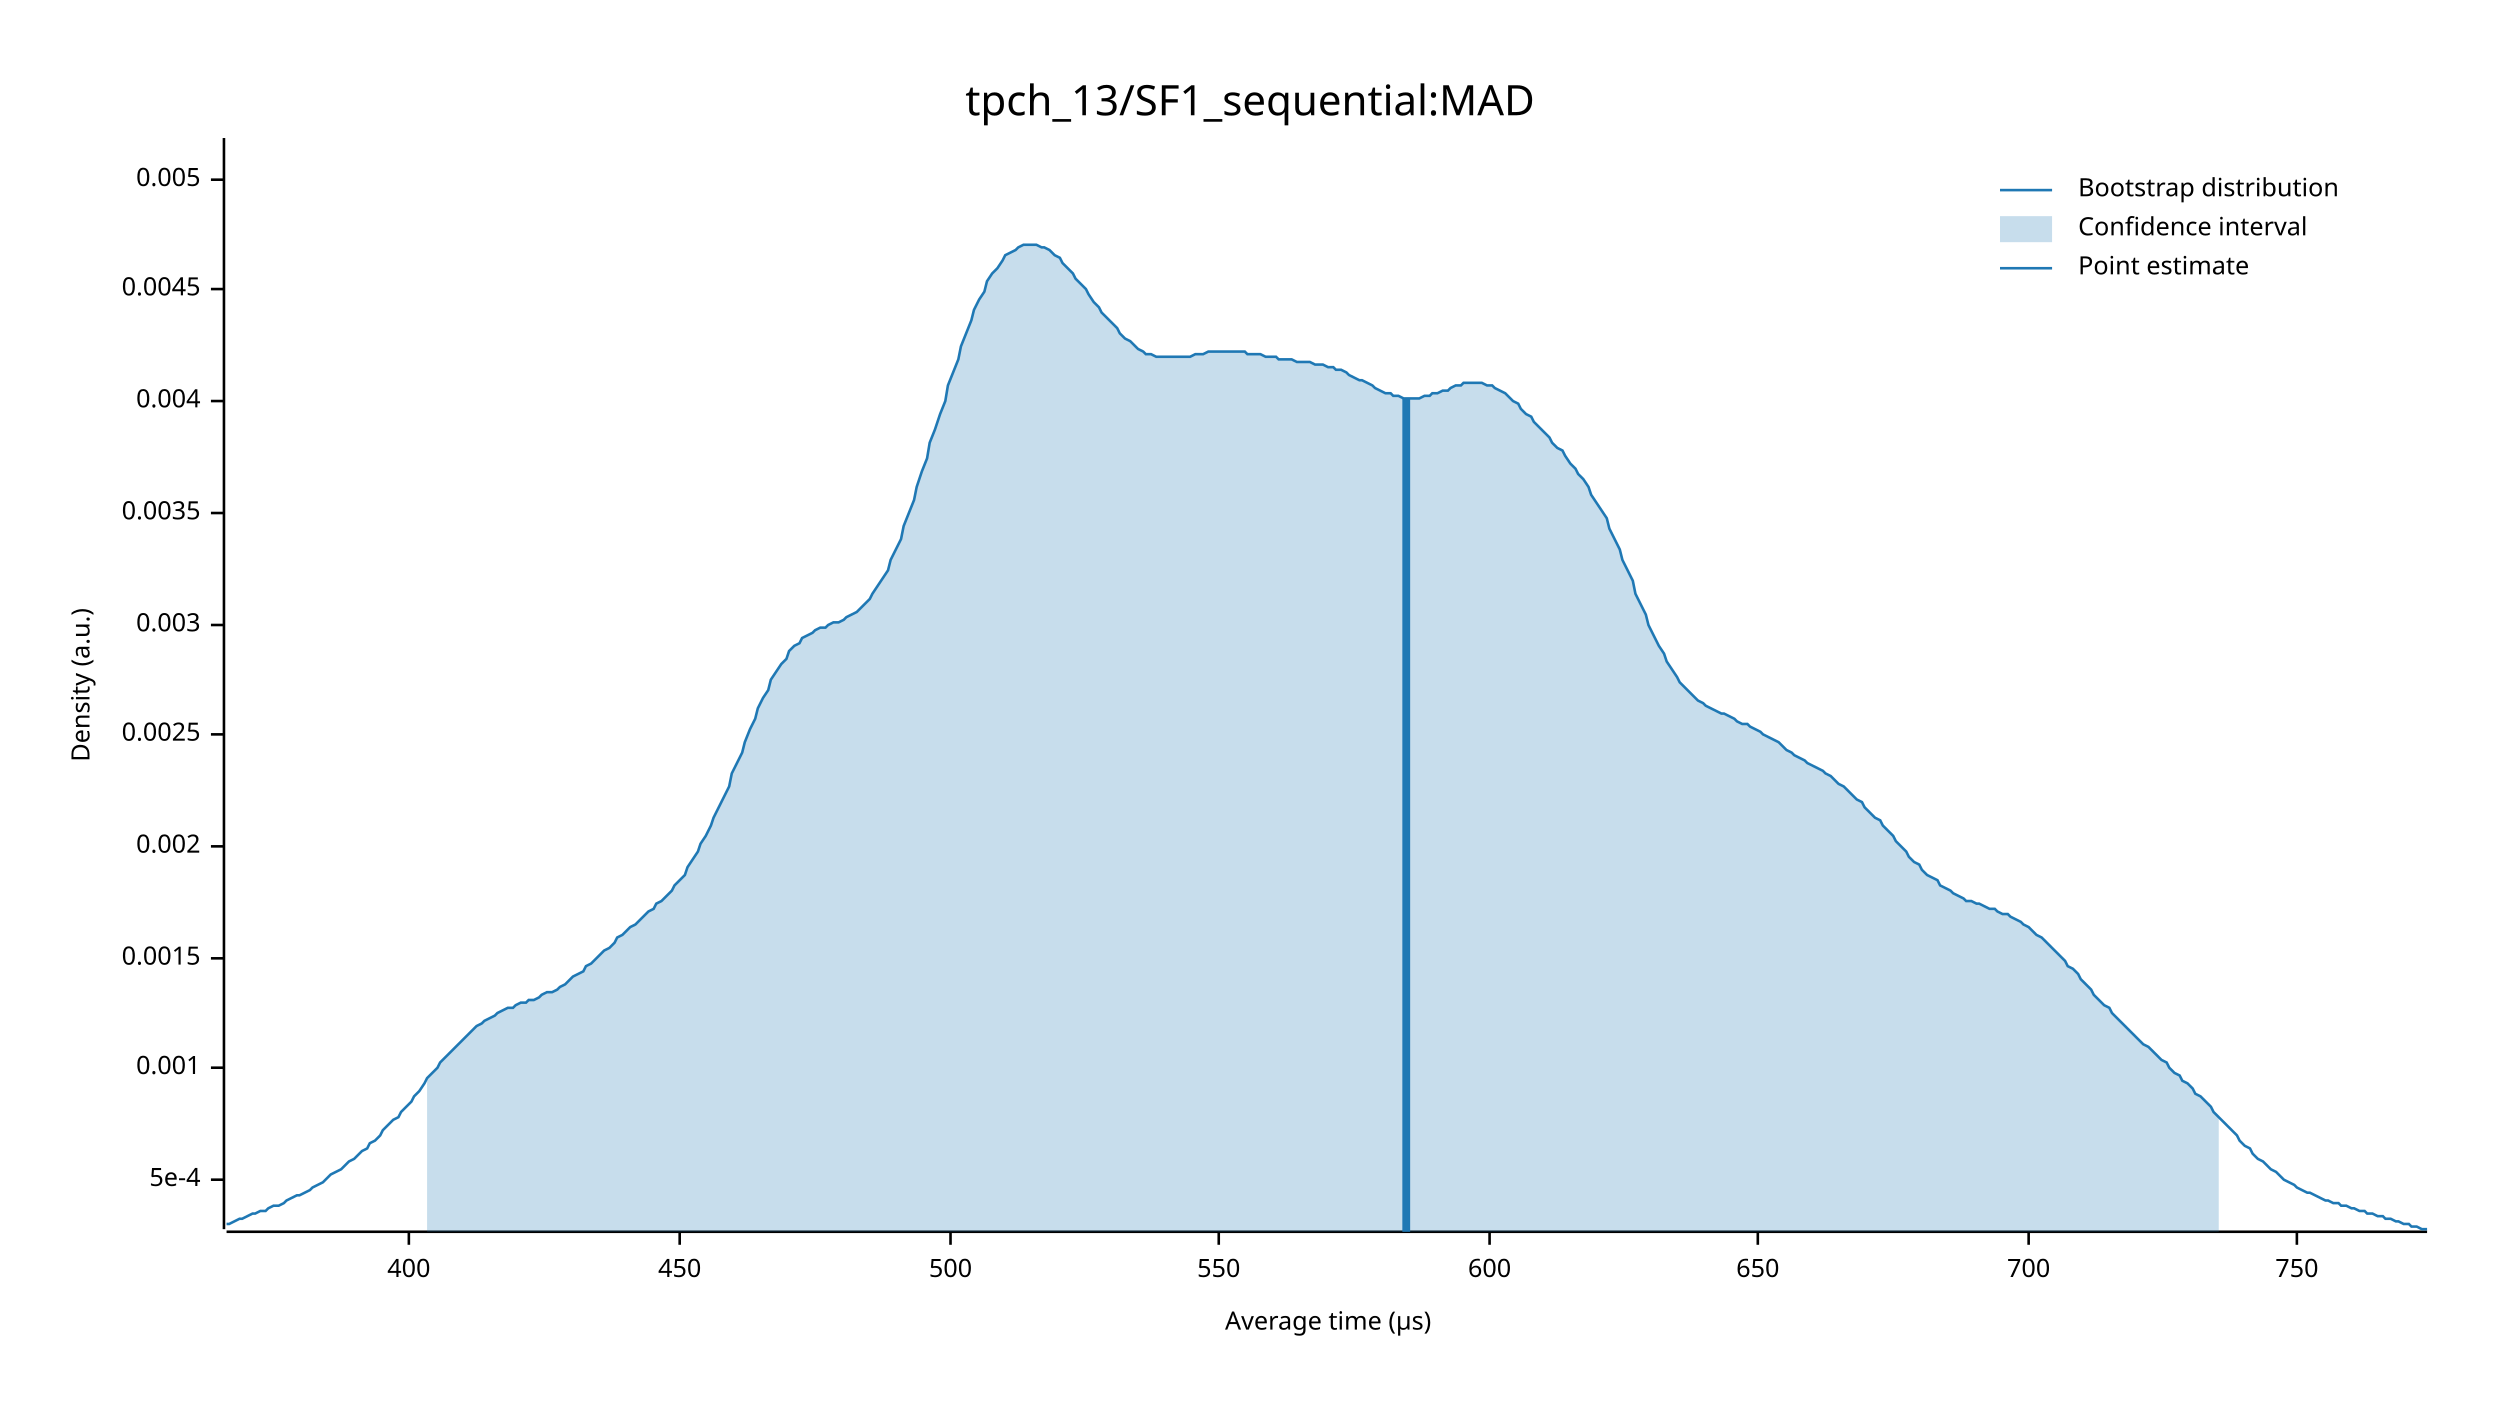
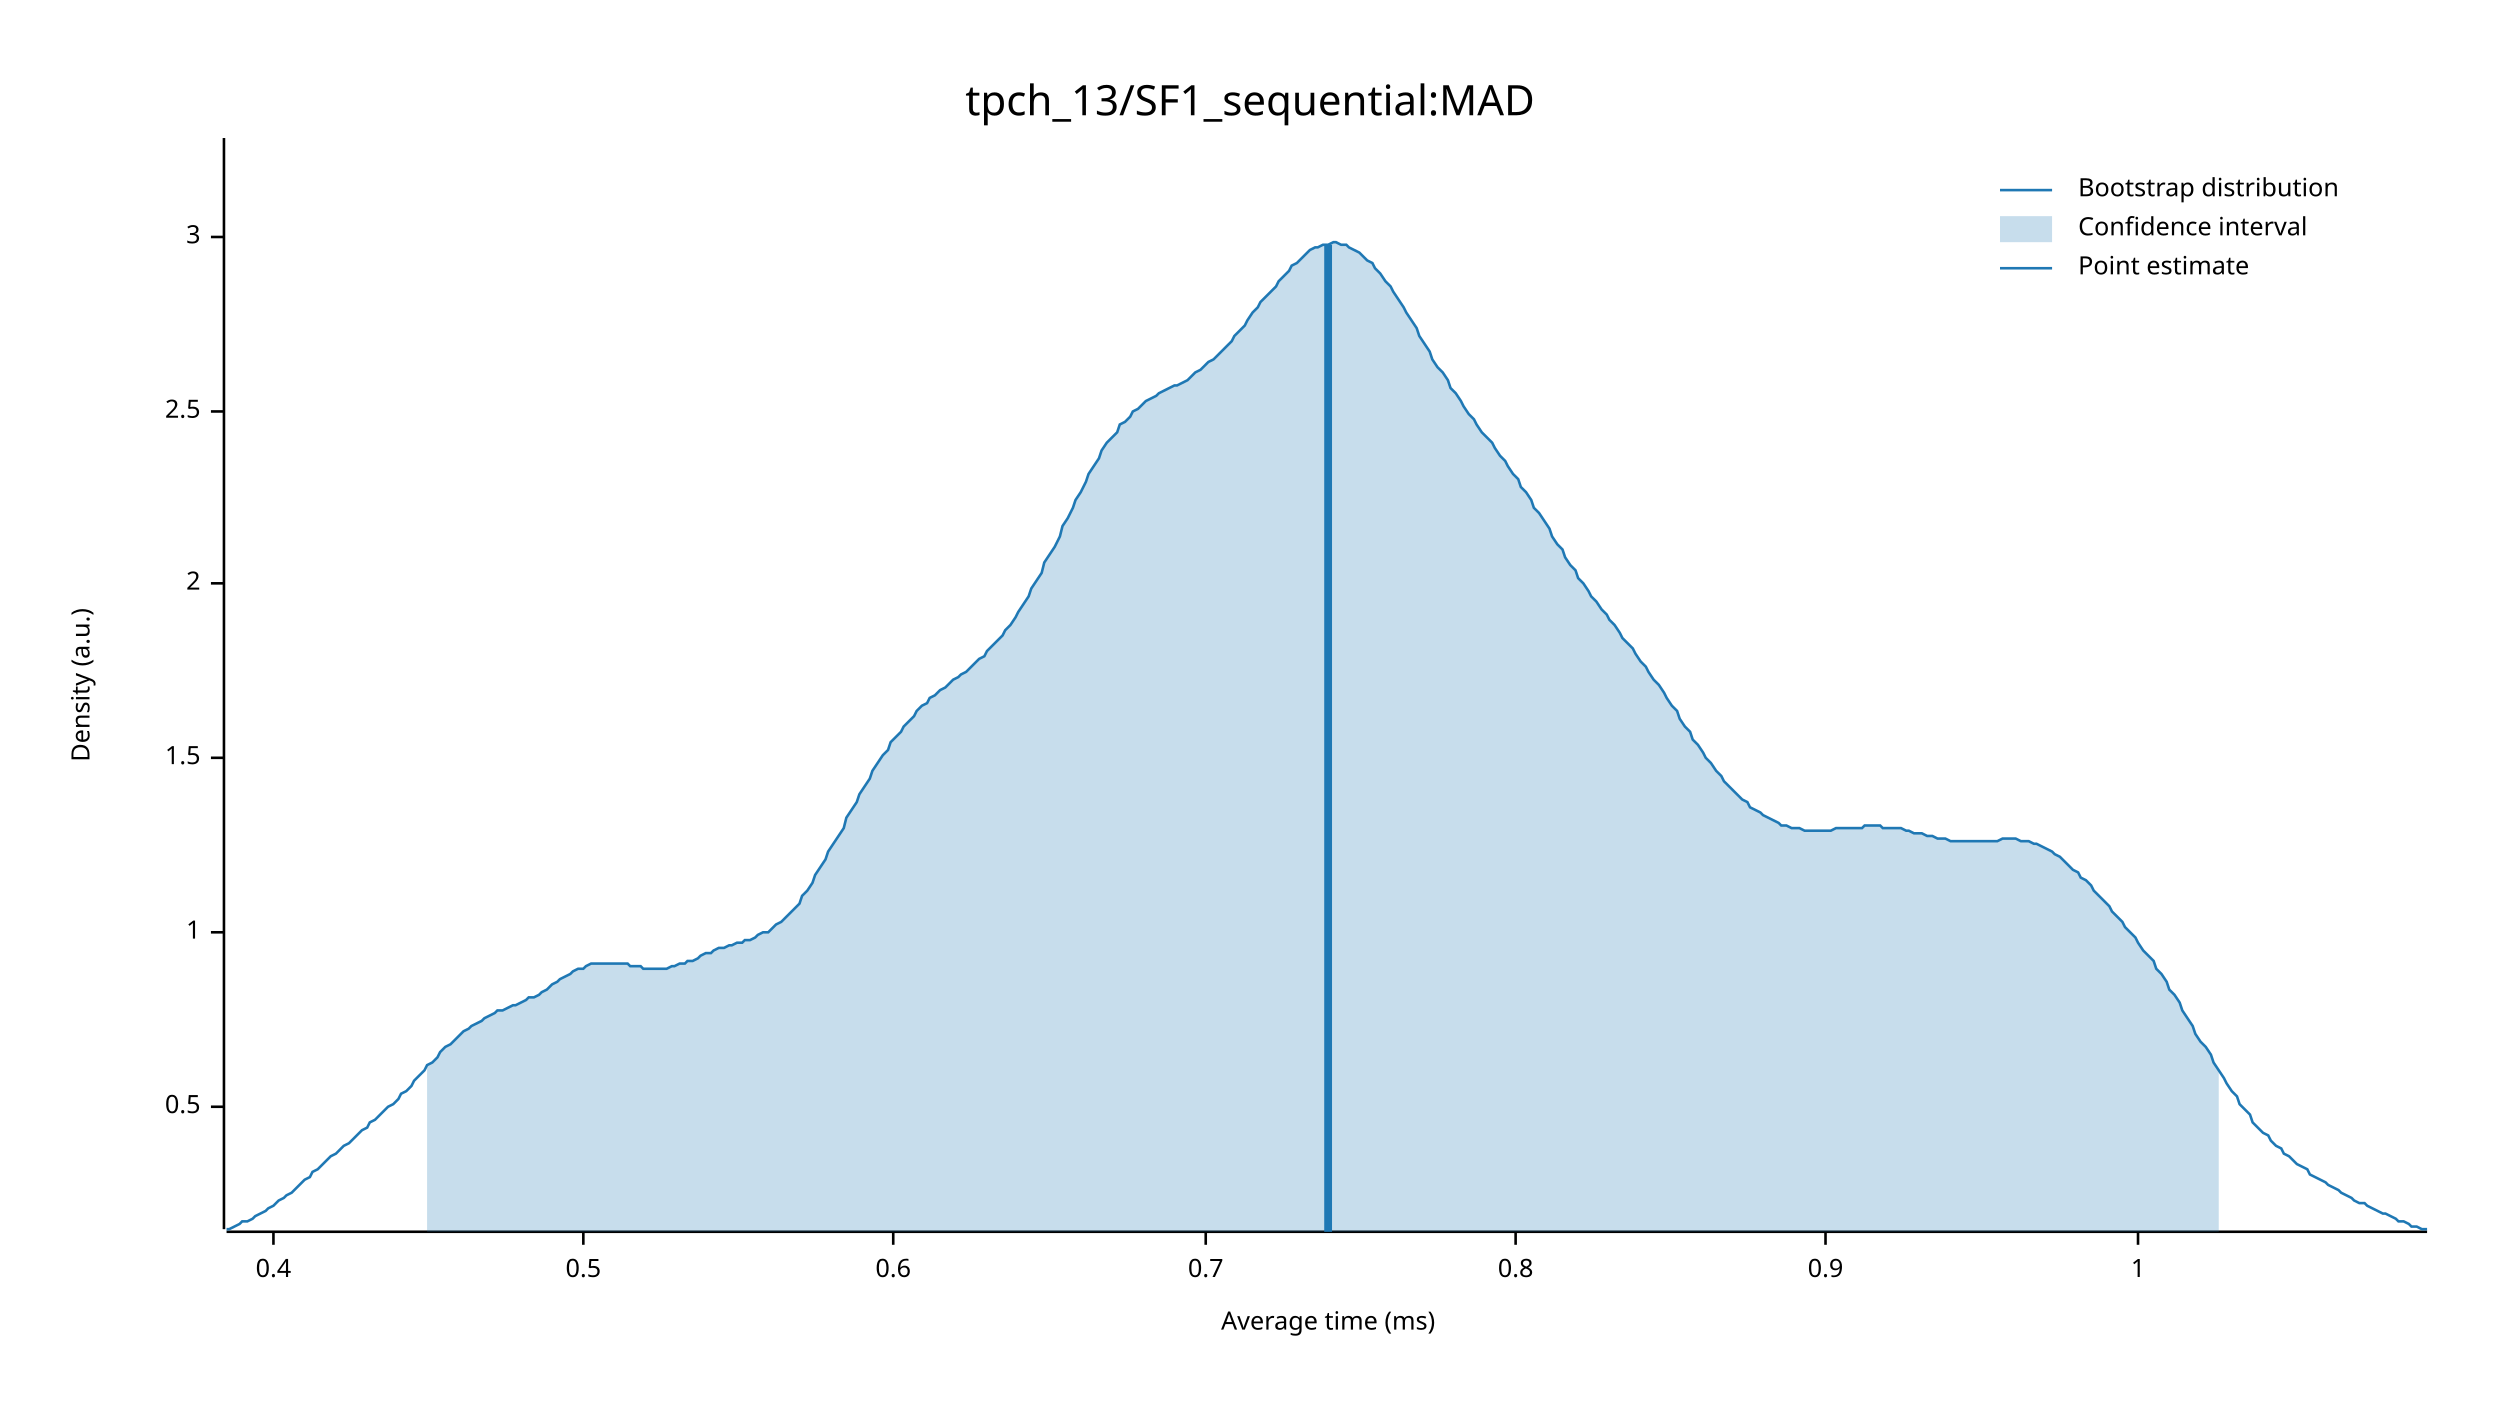
<svg xmlns="http://www.w3.org/2000/svg" width="960" height="540" viewBox="0 0 960 540">
  <text x="480" y="32" dy="0.76em" text-anchor="middle" font-family="sans-serif" font-size="16.129" opacity="1" fill="#000000">
tpch_13/SF1_sequential:MAD
</text>
  <text x="27" y="263" dy="0.76em" text-anchor="middle" font-family="sans-serif" font-size="9.677" opacity="1" fill="#000000" transform="rotate(270, 27, 263)">
Density (a.u.)
</text>
  <text x="510" y="513" dy="-0.5ex" text-anchor="middle" font-family="sans-serif" font-size="9.677" opacity="1" fill="#000000">
- Average time (µs)
+ Average time (ms)
</text>
  <polyline fill="none" opacity="1" stroke="#000000" stroke-width="1" points="86,53 86,472 " />
-   <text x="77" y="453" dy="0.5ex" text-anchor="end" font-family="sans-serif" font-size="9.677" opacity="1" fill="#000000">
- 5e-4
+   <text x="77" y="425" dy="0.5ex" text-anchor="end" font-family="sans-serif" font-size="9.677" opacity="1" fill="#000000">
+ 0.5
</text>
-   <polyline fill="none" opacity="1" stroke="#000000" stroke-width="1" points="81,453 86,453 " />
-   <text x="77" y="410" dy="0.5ex" text-anchor="end" font-family="sans-serif" font-size="9.677" opacity="1" fill="#000000">
- 0.001
+   <polyline fill="none" opacity="1" stroke="#000000" stroke-width="1" points="81,425 86,425 " />
+   <text x="77" y="358" dy="0.5ex" text-anchor="end" font-family="sans-serif" font-size="9.677" opacity="1" fill="#000000">
+ 1
</text>
-   <polyline fill="none" opacity="1" stroke="#000000" stroke-width="1" points="81,410 86,410 " />
-   <text x="77" y="368" dy="0.5ex" text-anchor="end" font-family="sans-serif" font-size="9.677" opacity="1" fill="#000000">
- 0.0015
+   <polyline fill="none" opacity="1" stroke="#000000" stroke-width="1" points="81,358 86,358 " />
+   <text x="77" y="291" dy="0.5ex" text-anchor="end" font-family="sans-serif" font-size="9.677" opacity="1" fill="#000000">
+ 1.5
</text>
-   <polyline fill="none" opacity="1" stroke="#000000" stroke-width="1" points="81,368 86,368 " />
-   <text x="77" y="325" dy="0.5ex" text-anchor="end" font-family="sans-serif" font-size="9.677" opacity="1" fill="#000000">
- 0.002
+   <polyline fill="none" opacity="1" stroke="#000000" stroke-width="1" points="81,291 86,291 " />
+   <text x="77" y="224" dy="0.5ex" text-anchor="end" font-family="sans-serif" font-size="9.677" opacity="1" fill="#000000">
+ 2
</text>
-   <polyline fill="none" opacity="1" stroke="#000000" stroke-width="1" points="81,325 86,325 " />
-   <text x="77" y="282" dy="0.5ex" text-anchor="end" font-family="sans-serif" font-size="9.677" opacity="1" fill="#000000">
- 0.0025
+   <polyline fill="none" opacity="1" stroke="#000000" stroke-width="1" points="81,224 86,224 " />
+   <text x="77" y="158" dy="0.5ex" text-anchor="end" font-family="sans-serif" font-size="9.677" opacity="1" fill="#000000">
+ 2.5
</text>
-   <polyline fill="none" opacity="1" stroke="#000000" stroke-width="1" points="81,282 86,282 " />
-   <text x="77" y="240" dy="0.5ex" text-anchor="end" font-family="sans-serif" font-size="9.677" opacity="1" fill="#000000">
- 0.003
+   <polyline fill="none" opacity="1" stroke="#000000" stroke-width="1" points="81,158 86,158 " />
+   <text x="77" y="91" dy="0.5ex" text-anchor="end" font-family="sans-serif" font-size="9.677" opacity="1" fill="#000000">
+ 3
</text>
-   <polyline fill="none" opacity="1" stroke="#000000" stroke-width="1" points="81,240 86,240 " />
-   <text x="77" y="197" dy="0.5ex" text-anchor="end" font-family="sans-serif" font-size="9.677" opacity="1" fill="#000000">
- 0.0035
+   <polyline fill="none" opacity="1" stroke="#000000" stroke-width="1" points="81,91 86,91 " />
+   <polyline fill="none" opacity="1" stroke="#000000" stroke-width="1" points="87,473 932,473 " />
+   <text x="105" y="483" dy="0.76em" text-anchor="middle" font-family="sans-serif" font-size="9.677" opacity="1" fill="#000000">
+ 0.4
</text>
-   <polyline fill="none" opacity="1" stroke="#000000" stroke-width="1" points="81,197 86,197 " />
-   <text x="77" y="154" dy="0.5ex" text-anchor="end" font-family="sans-serif" font-size="9.677" opacity="1" fill="#000000">
- 0.004
+   <polyline fill="none" opacity="1" stroke="#000000" stroke-width="1" points="105,473 105,478 " />
+   <text x="224" y="483" dy="0.76em" text-anchor="middle" font-family="sans-serif" font-size="9.677" opacity="1" fill="#000000">
+ 0.5
</text>
-   <polyline fill="none" opacity="1" stroke="#000000" stroke-width="1" points="81,154 86,154 " />
-   <text x="77" y="111" dy="0.5ex" text-anchor="end" font-family="sans-serif" font-size="9.677" opacity="1" fill="#000000">
- 0.0045
+   <polyline fill="none" opacity="1" stroke="#000000" stroke-width="1" points="224,473 224,478 " />
+   <text x="343" y="483" dy="0.76em" text-anchor="middle" font-family="sans-serif" font-size="9.677" opacity="1" fill="#000000">
+ 0.6
</text>
-   <polyline fill="none" opacity="1" stroke="#000000" stroke-width="1" points="81,111 86,111 " />
-   <text x="77" y="69" dy="0.5ex" text-anchor="end" font-family="sans-serif" font-size="9.677" opacity="1" fill="#000000">
- 0.005
+   <polyline fill="none" opacity="1" stroke="#000000" stroke-width="1" points="343,473 343,478 " />
+   <text x="463" y="483" dy="0.76em" text-anchor="middle" font-family="sans-serif" font-size="9.677" opacity="1" fill="#000000">
+ 0.7
</text>
-   <polyline fill="none" opacity="1" stroke="#000000" stroke-width="1" points="81,69 86,69 " />
-   <polyline fill="none" opacity="1" stroke="#000000" stroke-width="1" points="87,473 932,473 " />
-   <text x="157" y="483" dy="0.76em" text-anchor="middle" font-family="sans-serif" font-size="9.677" opacity="1" fill="#000000">
- 400
+   <polyline fill="none" opacity="1" stroke="#000000" stroke-width="1" points="463,473 463,478 " />
+   <text x="582" y="483" dy="0.76em" text-anchor="middle" font-family="sans-serif" font-size="9.677" opacity="1" fill="#000000">
+ 0.8
</text>
-   <polyline fill="none" opacity="1" stroke="#000000" stroke-width="1" points="157,473 157,478 " />
-   <text x="261" y="483" dy="0.76em" text-anchor="middle" font-family="sans-serif" font-size="9.677" opacity="1" fill="#000000">
- 450
+   <polyline fill="none" opacity="1" stroke="#000000" stroke-width="1" points="582,473 582,478 " />
+   <text x="701" y="483" dy="0.76em" text-anchor="middle" font-family="sans-serif" font-size="9.677" opacity="1" fill="#000000">
+ 0.9
</text>
-   <polyline fill="none" opacity="1" stroke="#000000" stroke-width="1" points="261,473 261,478 " />
-   <text x="365" y="483" dy="0.76em" text-anchor="middle" font-family="sans-serif" font-size="9.677" opacity="1" fill="#000000">
- 500
+   <polyline fill="none" opacity="1" stroke="#000000" stroke-width="1" points="701,473 701,478 " />
+   <text x="821" y="483" dy="0.76em" text-anchor="middle" font-family="sans-serif" font-size="9.677" opacity="1" fill="#000000">
+ 1
</text>
-   <polyline fill="none" opacity="1" stroke="#000000" stroke-width="1" points="365,473 365,478 " />
-   <text x="468" y="483" dy="0.76em" text-anchor="middle" font-family="sans-serif" font-size="9.677" opacity="1" fill="#000000">
- 550
- </text>
-   <polyline fill="none" opacity="1" stroke="#000000" stroke-width="1" points="468,473 468,478 " />
-   <text x="572" y="483" dy="0.76em" text-anchor="middle" font-family="sans-serif" font-size="9.677" opacity="1" fill="#000000">
- 600
- </text>
-   <polyline fill="none" opacity="1" stroke="#000000" stroke-width="1" points="572,473 572,478 " />
-   <text x="675" y="483" dy="0.76em" text-anchor="middle" font-family="sans-serif" font-size="9.677" opacity="1" fill="#000000">
- 650
- </text>
-   <polyline fill="none" opacity="1" stroke="#000000" stroke-width="1" points="675,473 675,478 " />
-   <text x="779" y="483" dy="0.76em" text-anchor="middle" font-family="sans-serif" font-size="9.677" opacity="1" fill="#000000">
- 700
- </text>
-   <polyline fill="none" opacity="1" stroke="#000000" stroke-width="1" points="779,473 779,478 " />
-   <text x="882" y="483" dy="0.76em" text-anchor="middle" font-family="sans-serif" font-size="9.677" opacity="1" fill="#000000">
- 750
- </text>
-   <polyline fill="none" opacity="1" stroke="#000000" stroke-width="1" points="882,473 882,478 " />
-   <polyline fill="none" opacity="1" stroke="#1F78B4" stroke-width="1" points="87,470 88,470 90,469 92,468 93,468 95,467 97,466 98,466 100,465 102,465 103,464 105,463 107,463 109,462 110,461 112,460 114,459 115,459 117,458 119,457 120,456 122,455 124,454 125,453 127,451 129,450 131,449 132,448 134,446 136,445 137,444 139,442 141,441 142,439 144,438 146,436 147,434 149,432 151,430 153,429 154,427 156,425 158,423 159,421 161,419 163,416 164,414 166,412 168,410 169,408 171,406 173,404 175,402 176,401 178,399 180,397 181,396 183,394 185,393 186,392 188,391 190,390 191,389 193,388 195,387 197,387 198,386 200,385 202,385 203,384 205,384 207,383 208,382 210,381 212,381 214,380 215,379 217,378 219,376 220,375 222,374 224,373 225,371 227,370 229,368 230,367 232,365 234,364 236,362 237,360 239,359 241,357 242,356 244,355 246,353 247,352 249,350 251,349 252,347 254,346 256,344 258,342 259,340 261,338 263,336 264,333 266,330 268,327 269,324 271,321 273,317 274,314 276,310 278,306 280,302 281,297 283,293 285,289 286,285 288,280 290,276 291,272 293,268 295,265 296,261 298,258 300,255 302,253 303,250 305,248 307,247 308,245 310,244 312,243 313,242 315,241 317,241 318,240 320,239 322,239 324,238 325,237 327,236 329,235 330,234 332,232 334,230 335,228 337,225 339,222 341,219 342,215 344,211 346,207 347,202 349,197 351,192 352,187 354,181 356,176 357,170 359,165 361,159 363,154 364,148 366,143 368,138 369,133 371,128 373,123 374,119 376,115 378,112 379,108 381,105 383,103 385,100 386,98 388,97 390,96 391,95 393,94 395,94 396,94 398,94 400,95 401,95 403,96 405,98 407,99 408,101 410,103 412,105 413,107 415,109 417,111 418,113 420,116 422,118 423,120 425,122 427,124 429,126 430,128 432,130 434,131 435,132 437,134 439,135 440,136 442,136 444,137 445,137 447,137 449,137 451,137 452,137 454,137 456,137 457,137 459,136 461,136 462,136 464,135 466,135 468,135 469,135 471,135 473,135 474,135 476,135 478,135 479,136 481,136 483,136 484,136 486,137 488,137 490,137 491,138 493,138 495,138 496,138 498,139 500,139 501,139 503,139 505,140 506,140 508,140 510,141 512,141 513,142 515,142 517,143 518,144 520,145 522,146 523,146 525,147 527,148 528,149 530,150 532,151 534,151 535,152 537,152 539,153 540,153 542,153 544,153 545,153 547,152 549,152 550,151 552,151 554,150 556,150 557,149 559,148 561,148 562,147 564,147 566,147 567,147 569,147 571,148 573,148 574,149 576,150 578,151 579,152 581,154 583,155 584,157 586,159 588,160 589,162 591,164 593,166 595,168 596,170 598,172 600,173 601,175 603,178 605,180 606,182 608,184 610,187 611,190 613,193 615,196 617,199 618,203 620,207 622,211 623,215 625,219 627,223 628,228 630,232 632,236 633,240 635,244 637,248 639,251 640,254 642,257 644,260 645,262 647,264 649,266 650,267 652,269 654,270 655,271 657,272 659,273 661,274 662,274 664,275 666,276 667,277 669,278 671,278 672,279 674,280 676,281 677,282 679,283 681,284 683,285 684,286 686,288 688,289 689,290 691,291 693,292 694,293 696,294 698,295 700,296 701,297 703,298 705,300 706,301 708,302 710,304 711,305 713,307 715,308 716,310 718,312 720,314 722,315 723,317 725,319 727,321 728,323 730,325 732,327 733,329 735,331 737,332 738,334 740,336 742,337 744,338 745,340 747,341 749,342 750,343 752,344 754,345 755,346 757,346 759,347 760,347 762,348 764,349 766,349 767,350 769,351 771,351 772,352 774,353 776,354 777,355 779,356 781,358 782,359 784,360 786,362 788,364 789,365 791,367 793,369 794,371 796,372 798,374 799,376 801,378 803,380 804,382 806,384 808,386 810,387 811,389 813,391 815,393 816,394 818,396 820,398 821,399 823,401 825,402 827,404 828,405 830,407 832,408 833,410 835,412 837,413 838,415 840,416 842,418 843,420 845,421 847,423 849,425 850,427 852,429 854,431 855,432 857,434 859,436 860,438 862,440 864,441 865,443 867,445 869,446 871,448 872,449 874,450 876,452 877,453 879,454 881,455 882,456 884,457 886,458 887,458 889,459 891,460 893,461 894,461 896,462 898,462 899,463 901,463 903,464 904,464 906,465 908,465 909,466 911,466 913,467 915,467 916,468 918,468 920,469 921,469 923,470 925,470 926,471 928,471 930,472 932,472 " />
-   <polygon opacity="0.25" fill="#1F78B4" points="164,414 166,412 168,410 169,408 171,406 173,404 175,402 176,401 178,399 180,397 181,396 183,394 185,393 186,392 188,391 190,390 191,389 193,388 195,387 197,387 198,386 200,385 202,385 203,384 205,384 207,383 208,382 210,381 212,381 214,380 215,379 217,378 219,376 220,375 222,374 224,373 225,371 227,370 229,368 230,367 232,365 234,364 236,362 237,360 239,359 241,357 242,356 244,355 246,353 247,352 249,350 251,349 252,347 254,346 256,344 258,342 259,340 261,338 263,336 264,333 266,330 268,327 269,324 271,321 273,317 274,314 276,310 278,306 280,302 281,297 283,293 285,289 286,285 288,280 290,276 291,272 293,268 295,265 296,261 298,258 300,255 302,253 303,250 305,248 307,247 308,245 310,244 312,243 313,242 315,241 317,241 318,240 320,239 322,239 324,238 325,237 327,236 329,235 330,234 332,232 334,230 335,228 337,225 339,222 341,219 342,215 344,211 346,207 347,202 349,197 351,192 352,187 354,181 356,176 357,170 359,165 361,159 363,154 364,148 366,143 368,138 369,133 371,128 373,123 374,119 376,115 378,112 379,108 381,105 383,103 385,100 386,98 388,97 390,96 391,95 393,94 395,94 396,94 398,94 400,95 401,95 403,96 405,98 407,99 408,101 410,103 412,105 413,107 415,109 417,111 418,113 420,116 422,118 423,120 425,122 427,124 429,126 430,128 432,130 434,131 435,132 437,134 439,135 440,136 442,136 444,137 445,137 447,137 449,137 451,137 452,137 454,137 456,137 457,137 459,136 461,136 462,136 464,135 466,135 468,135 469,135 471,135 473,135 474,135 476,135 478,135 479,136 481,136 483,136 484,136 486,137 488,137 490,137 491,138 493,138 495,138 496,138 498,139 500,139 501,139 503,139 505,140 506,140 508,140 510,141 512,141 513,142 515,142 517,143 518,144 520,145 522,146 523,146 525,147 527,148 528,149 530,150 532,151 534,151 535,152 537,152 539,153 540,153 542,153 544,153 545,153 547,152 549,152 550,151 552,151 554,150 556,150 557,149 559,148 561,148 562,147 564,147 566,147 567,147 569,147 571,148 573,148 574,149 576,150 578,151 579,152 581,154 583,155 584,157 586,159 588,160 589,162 591,164 593,166 595,168 596,170 598,172 600,173 601,175 603,178 605,180 606,182 608,184 610,187 611,190 613,193 615,196 617,199 618,203 620,207 622,211 623,215 625,219 627,223 628,228 630,232 632,236 633,240 635,244 637,248 639,251 640,254 642,257 644,260 645,262 647,264 649,266 650,267 652,269 654,270 655,271 657,272 659,273 661,274 662,274 664,275 666,276 667,277 669,278 671,278 672,279 674,280 676,281 677,282 679,283 681,284 683,285 684,286 686,288 688,289 689,290 691,291 693,292 694,293 696,294 698,295 700,296 701,297 703,298 705,300 706,301 708,302 710,304 711,305 713,307 715,308 716,310 718,312 720,314 722,315 723,317 725,319 727,321 728,323 730,325 732,327 733,329 735,331 737,332 738,334 740,336 742,337 744,338 745,340 747,341 749,342 750,343 752,344 754,345 755,346 757,346 759,347 760,347 762,348 764,349 766,349 767,350 769,351 771,351 772,352 774,353 776,354 777,355 779,356 781,358 782,359 784,360 786,362 788,364 789,365 791,367 793,369 794,371 796,372 798,374 799,376 801,378 803,380 804,382 806,384 808,386 810,387 811,389 813,391 815,393 816,394 818,396 820,398 821,399 823,401 825,402 827,404 828,405 830,407 832,408 833,410 835,412 837,413 838,415 840,416 842,418 843,420 845,421 847,423 849,425 850,427 852,429 852,473 164,473 " />
-   <polyline fill="none" opacity="1" stroke="#1F78B4" stroke-width="3" points="540,473 540,153 " />
+   <polyline fill="none" opacity="1" stroke="#000000" stroke-width="1" points="821,473 821,478 " />
+   <polyline fill="none" opacity="1" stroke="#1F78B4" stroke-width="1" points="87,472 88,472 90,471 92,470 93,469 95,469 97,468 98,467 100,466 102,465 103,464 105,463 107,461 109,460 110,459 112,458 114,456 115,455 117,453 119,452 120,450 122,449 124,447 125,446 127,444 129,443 131,441 132,440 134,439 136,437 137,436 139,434 141,433 142,431 144,430 146,428 147,427 149,425 151,424 153,422 154,420 156,419 158,417 159,415 161,413 163,411 164,409 166,408 168,406 169,404 171,402 173,401 175,399 176,398 178,396 180,395 181,394 183,393 185,392 186,391 188,390 190,389 191,388 193,388 195,387 197,386 198,386 200,385 202,384 203,383 205,383 207,382 208,381 210,380 212,378 214,377 215,376 217,375 219,374 220,373 222,372 224,372 225,371 227,370 229,370 230,370 232,370 234,370 236,370 237,370 239,370 241,370 242,371 244,371 246,371 247,372 249,372 251,372 252,372 254,372 256,372 258,371 259,371 261,370 263,370 264,369 266,369 268,368 269,367 271,366 273,366 274,365 276,364 278,364 280,363 281,363 283,362 285,362 286,361 288,361 290,360 291,359 293,358 295,358 296,357 298,355 300,354 302,352 303,351 305,349 307,347 308,344 310,342 312,339 313,336 315,333 317,330 318,327 320,324 322,321 324,318 325,314 327,311 329,308 330,305 332,302 334,299 335,296 337,293 339,290 341,288 342,285 344,283 346,281 347,279 349,277 351,275 352,273 354,271 356,270 357,268 359,267 361,265 363,264 364,263 366,261 368,260 369,259 371,258 373,256 374,255 376,253 378,252 379,250 381,248 383,246 385,244 386,242 388,240 390,237 391,235 393,232 395,229 396,226 398,223 400,220 401,216 403,213 405,210 407,206 408,202 410,199 412,195 413,192 415,189 417,185 418,182 420,179 422,176 423,173 425,170 427,168 429,166 430,163 432,162 434,160 435,158 437,157 439,155 440,154 442,153 444,152 445,151 447,150 449,149 451,148 452,148 454,147 456,146 457,145 459,143 461,142 462,141 464,139 466,138 468,136 469,135 471,133 473,131 474,129 476,127 478,125 479,123 481,120 483,118 484,116 486,114 488,112 490,110 491,108 493,106 495,104 496,102 498,101 500,99 501,98 503,96 505,95 506,95 508,94 510,94 512,93 513,93 515,94 517,94 518,95 520,96 522,97 523,98 525,100 527,101 528,103 530,105 532,108 534,110 535,112 537,115 539,118 540,120 542,123 544,126 545,129 547,132 549,135 550,138 552,141 554,143 556,146 557,149 559,151 561,154 562,156 564,159 566,161 567,163 569,166 571,168 573,170 574,172 576,175 578,177 579,179 581,182 583,184 584,187 586,189 588,192 589,195 591,197 593,200 595,203 596,206 598,209 600,211 601,214 603,217 605,219 606,222 608,224 610,227 611,229 613,231 615,234 617,236 618,238 620,240 622,243 623,245 625,247 627,249 628,251 630,254 632,256 633,258 635,261 637,263 639,266 640,268 642,271 644,273 645,276 647,279 649,281 650,284 652,286 654,289 655,291 657,293 659,296 661,298 662,300 664,302 666,304 667,305 669,307 671,308 672,310 674,311 676,312 677,313 679,314 681,315 683,316 684,317 686,317 688,318 689,318 691,318 693,319 694,319 696,319 698,319 700,319 701,319 703,319 705,318 706,318 708,318 710,318 711,318 713,318 715,318 716,317 718,317 720,317 722,317 723,318 725,318 727,318 728,318 730,318 732,319 733,319 735,320 737,320 738,320 740,321 742,321 744,322 745,322 747,322 749,323 750,323 752,323 754,323 755,323 757,323 759,323 760,323 762,323 764,323 766,323 767,323 769,322 771,322 772,322 774,322 776,323 777,323 779,323 781,324 782,324 784,325 786,326 788,327 789,328 791,329 793,331 794,332 796,334 798,335 799,337 801,338 803,340 804,342 806,344 808,346 810,348 811,350 813,352 815,354 816,356 818,358 820,360 821,362 823,365 825,367 827,369 828,372 830,374 832,377 833,380 835,382 837,385 838,388 840,391 842,394 843,397 845,400 847,402 849,405 850,408 852,411 854,414 855,416 857,419 859,421 860,424 862,426 864,428 865,431 867,433 869,435 871,436 872,438 874,440 876,441 877,443 879,444 881,446 882,447 884,448 886,449 887,451 889,452 891,453 893,454 894,455 896,456 898,457 899,458 901,459 903,460 904,461 906,462 908,462 909,463 911,464 913,465 915,466 916,466 918,467 920,468 921,469 923,469 925,470 926,471 928,471 930,472 932,472 " />
+   <polygon opacity="0.25" fill="#1F78B4" points="164,409 166,408 168,406 169,404 171,402 173,401 175,399 176,398 178,396 180,395 181,394 183,393 185,392 186,391 188,390 190,389 191,388 193,388 195,387 197,386 198,386 200,385 202,384 203,383 205,383 207,382 208,381 210,380 212,378 214,377 215,376 217,375 219,374 220,373 222,372 224,372 225,371 227,370 229,370 230,370 232,370 234,370 236,370 237,370 239,370 241,370 242,371 244,371 246,371 247,372 249,372 251,372 252,372 254,372 256,372 258,371 259,371 261,370 263,370 264,369 266,369 268,368 269,367 271,366 273,366 274,365 276,364 278,364 280,363 281,363 283,362 285,362 286,361 288,361 290,360 291,359 293,358 295,358 296,357 298,355 300,354 302,352 303,351 305,349 307,347 308,344 310,342 312,339 313,336 315,333 317,330 318,327 320,324 322,321 324,318 325,314 327,311 329,308 330,305 332,302 334,299 335,296 337,293 339,290 341,288 342,285 344,283 346,281 347,279 349,277 351,275 352,273 354,271 356,270 357,268 359,267 361,265 363,264 364,263 366,261 368,260 369,259 371,258 373,256 374,255 376,253 378,252 379,250 381,248 383,246 385,244 386,242 388,240 390,237 391,235 393,232 395,229 396,226 398,223 400,220 401,216 403,213 405,210 407,206 408,202 410,199 412,195 413,192 415,189 417,185 418,182 420,179 422,176 423,173 425,170 427,168 429,166 430,163 432,162 434,160 435,158 437,157 439,155 440,154 442,153 444,152 445,151 447,150 449,149 451,148 452,148 454,147 456,146 457,145 459,143 461,142 462,141 464,139 466,138 468,136 469,135 471,133 473,131 474,129 476,127 478,125 479,123 481,120 483,118 484,116 486,114 488,112 490,110 491,108 493,106 495,104 496,102 498,101 500,99 501,98 503,96 505,95 506,95 508,94 510,94 512,93 513,93 515,94 517,94 518,95 520,96 522,97 523,98 525,100 527,101 528,103 530,105 532,108 534,110 535,112 537,115 539,118 540,120 542,123 544,126 545,129 547,132 549,135 550,138 552,141 554,143 556,146 557,149 559,151 561,154 562,156 564,159 566,161 567,163 569,166 571,168 573,170 574,172 576,175 578,177 579,179 581,182 583,184 584,187 586,189 588,192 589,195 591,197 593,200 595,203 596,206 598,209 600,211 601,214 603,217 605,219 606,222 608,224 610,227 611,229 613,231 615,234 617,236 618,238 620,240 622,243 623,245 625,247 627,249 628,251 630,254 632,256 633,258 635,261 637,263 639,266 640,268 642,271 644,273 645,276 647,279 649,281 650,284 652,286 654,289 655,291 657,293 659,296 661,298 662,300 664,302 666,304 667,305 669,307 671,308 672,310 674,311 676,312 677,313 679,314 681,315 683,316 684,317 686,317 688,318 689,318 691,318 693,319 694,319 696,319 698,319 700,319 701,319 703,319 705,318 706,318 708,318 710,318 711,318 713,318 715,318 716,317 718,317 720,317 722,317 723,318 725,318 727,318 728,318 730,318 732,319 733,319 735,320 737,320 738,320 740,321 742,321 744,322 745,322 747,322 749,323 750,323 752,323 754,323 755,323 757,323 759,323 760,323 762,323 764,323 766,323 767,323 769,322 771,322 772,322 774,322 776,323 777,323 779,323 781,324 782,324 784,325 786,326 788,327 789,328 791,329 793,331 794,332 796,334 798,335 799,337 801,338 803,340 804,342 806,344 808,346 810,348 811,350 813,352 815,354 816,356 818,358 820,360 821,362 823,365 825,367 827,369 828,372 830,374 832,377 833,380 835,382 837,385 838,388 840,391 842,394 843,397 845,400 847,402 849,405 850,408 852,411 852,473 164,473 " />
+   <polyline fill="none" opacity="1" stroke="#1F78B4" stroke-width="3" points="510,473 510,94 " />
  <text x="798" y="68" dy="0.76em" text-anchor="start" font-family="sans-serif" font-size="9.677" opacity="1" fill="#000000">
Bootstrap distribution
</text>
  <text x="798" y="83" dy="0.76em" text-anchor="start" font-family="sans-serif" font-size="9.677" opacity="1" fill="#000000">
Confidence interval
</text>
  <text x="798" y="98" dy="0.76em" text-anchor="start" font-family="sans-serif" font-size="9.677" opacity="1" fill="#000000">
Point estimate
</text>
  <polyline fill="none" opacity="1" stroke="#1F78B4" stroke-width="1" points="768,73 788,73 " />
  <rect x="768" y="83" width="20" height="10" opacity="0.25" fill="#1F78B4" stroke="none" />
  <polyline fill="none" opacity="1" stroke="#1F78B4" stroke-width="1" points="768,103 788,103 " />
</svg>
